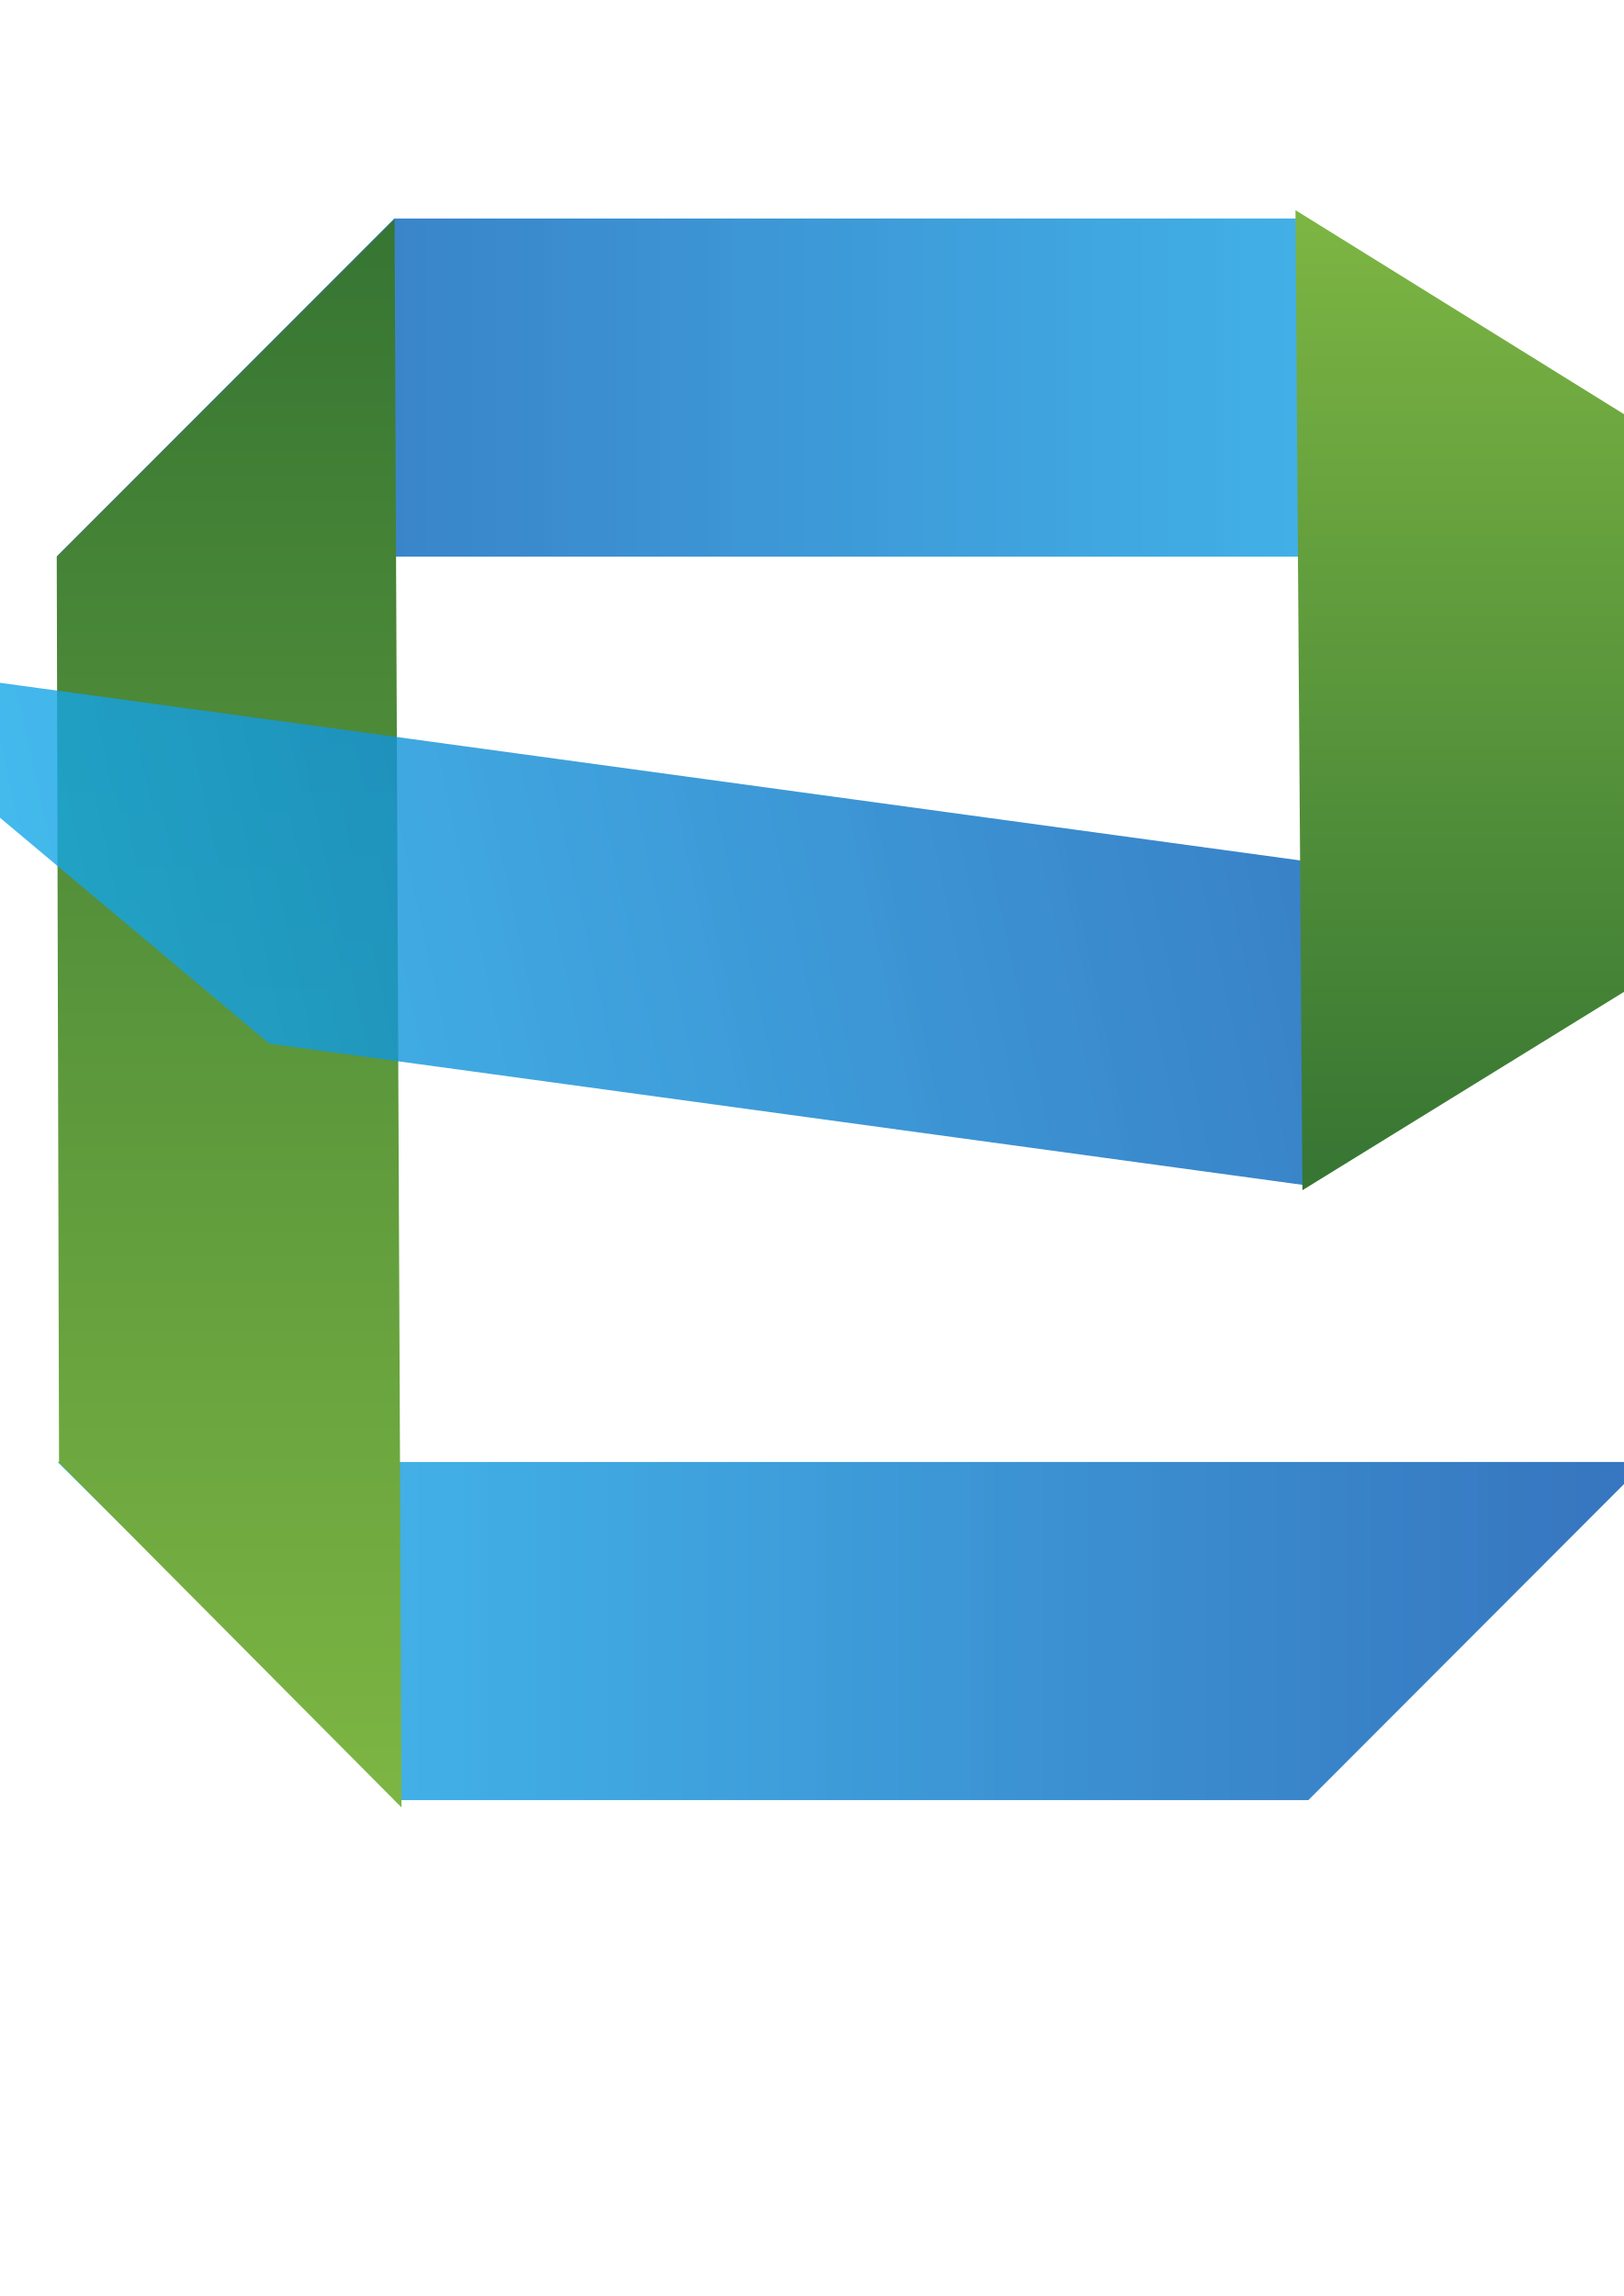
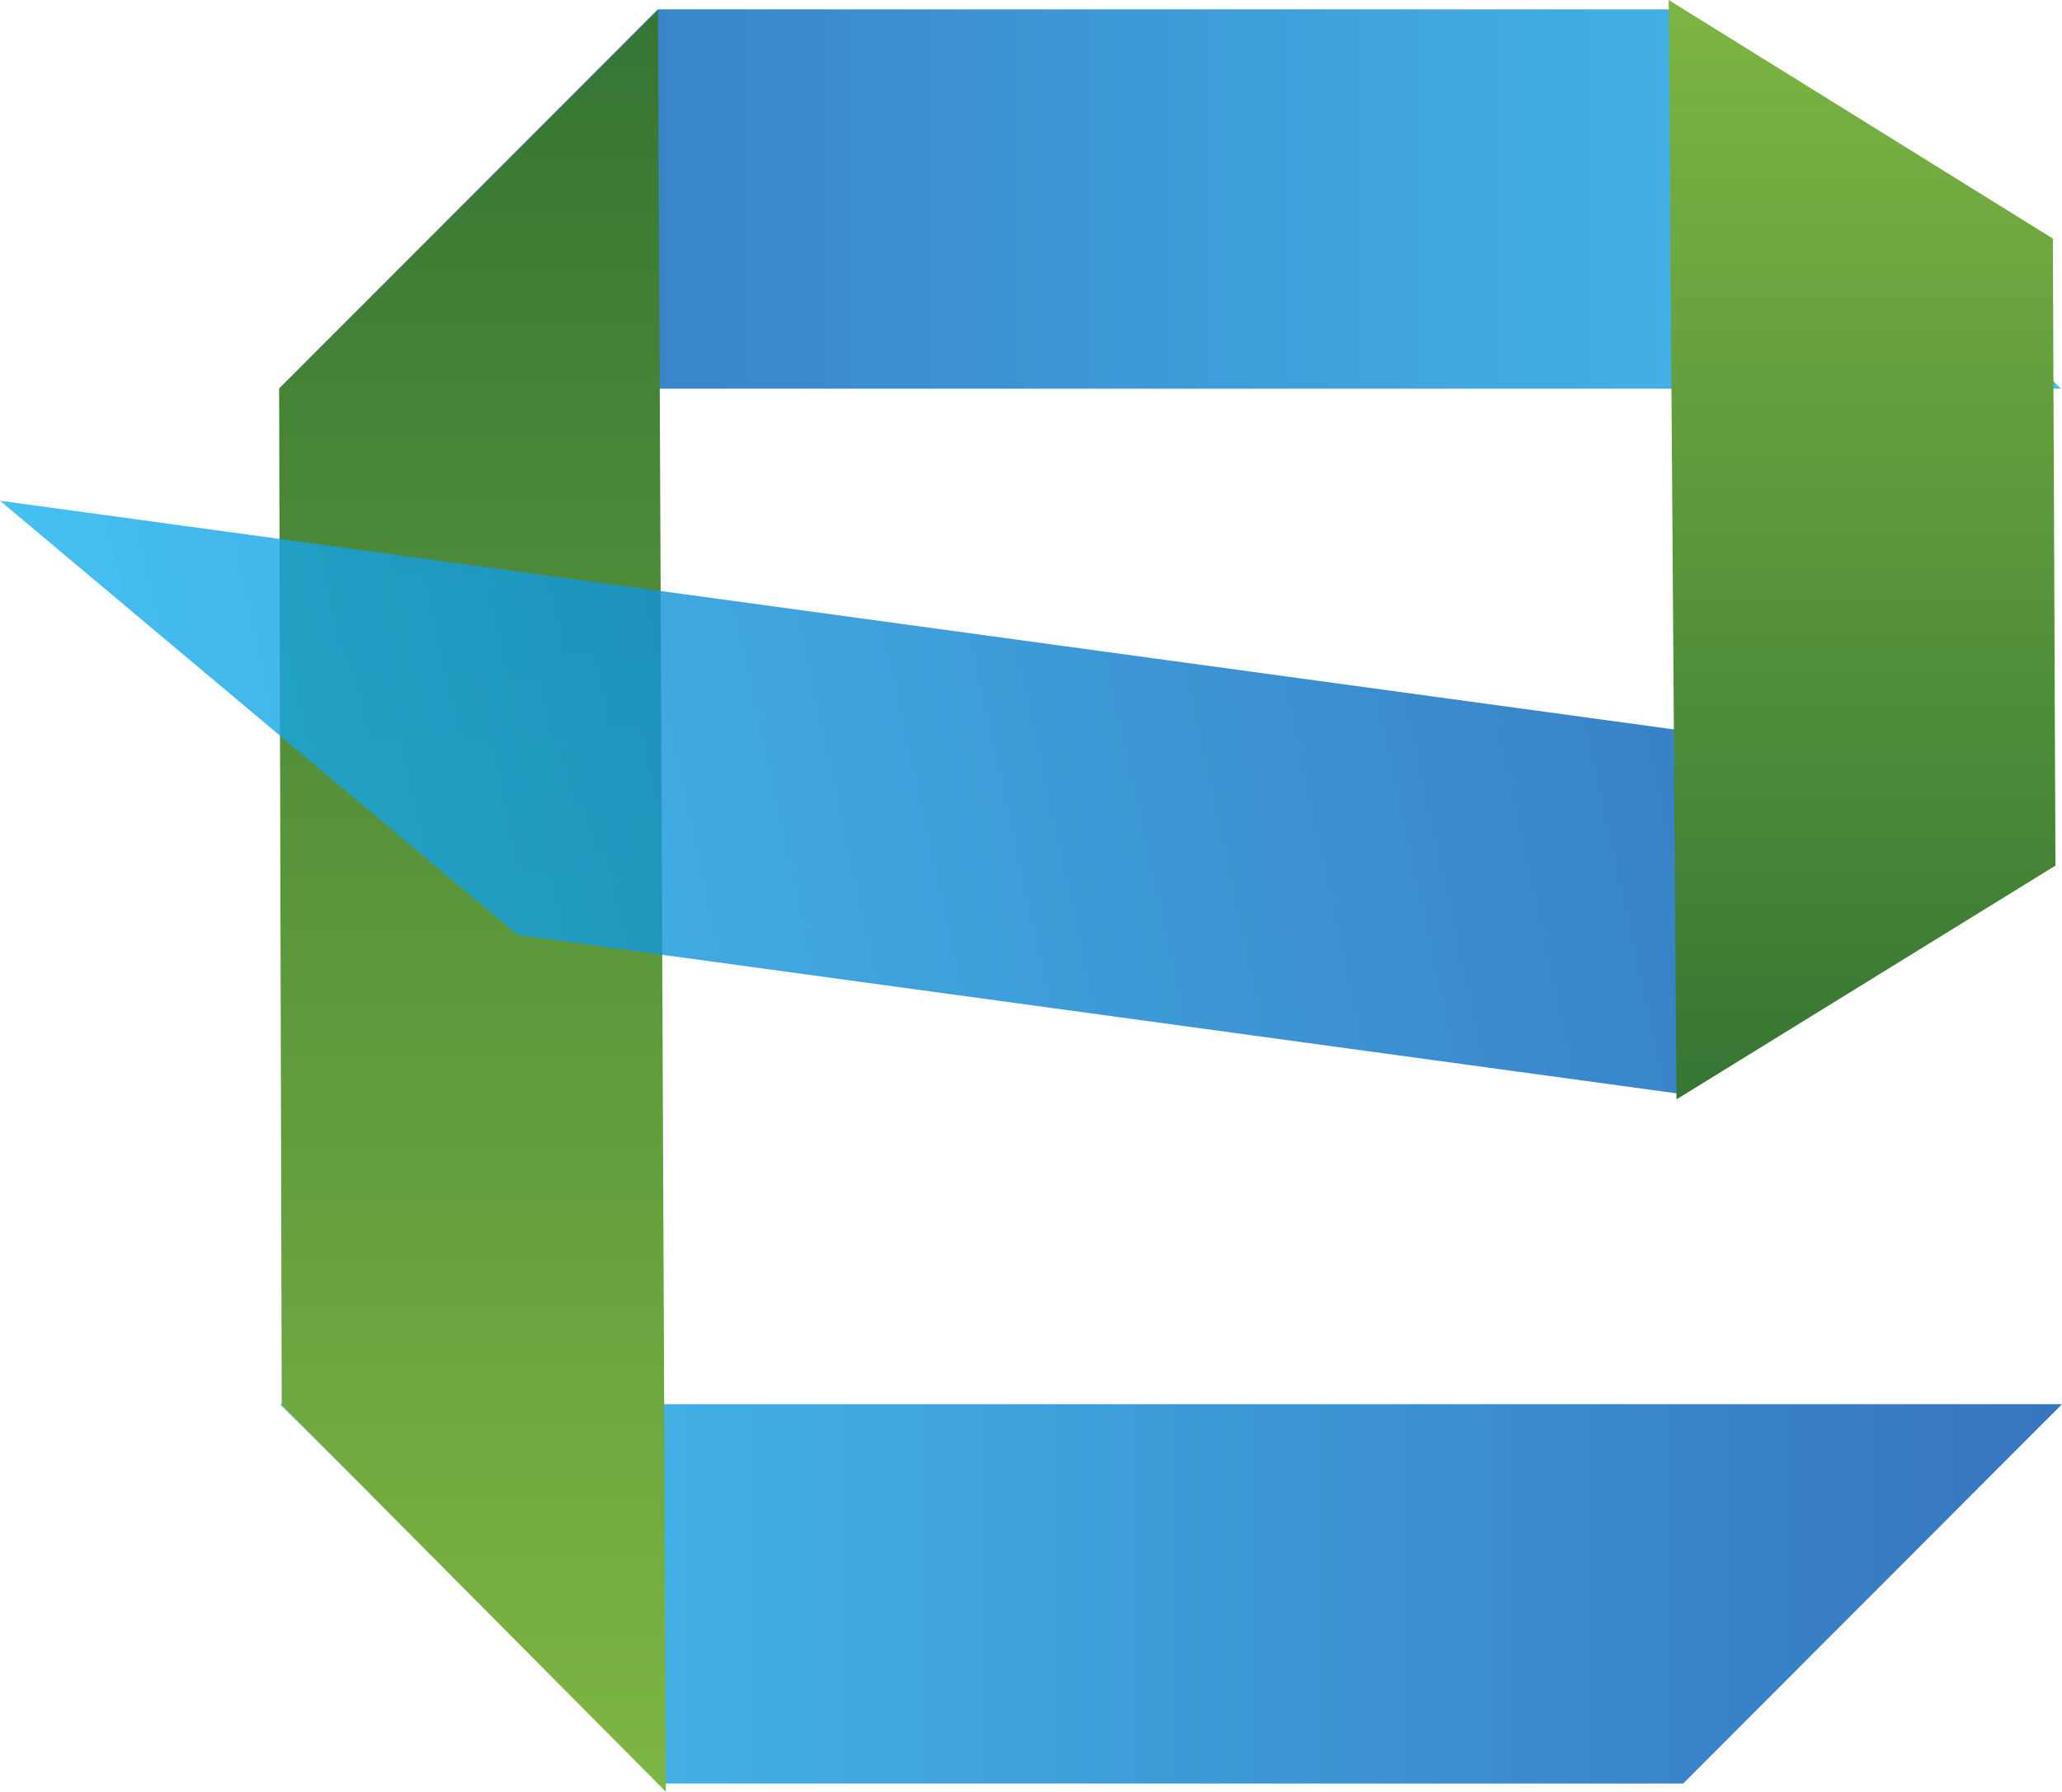
- <svg xmlns="http://www.w3.org/2000/svg" xmlns:xlink="http://www.w3.org/1999/xlink" width="210mm" height="297mm" viewBox="0 0 744.094 1052.362" id="svg4163" version="1.1">
+ <svg xmlns="http://www.w3.org/2000/svg" xmlns:xlink="http://www.w3.org/1999/xlink" width="237.74mm" height="206.615mm" viewBox="0 0 842.387 732.102" id="svg4163" version="1.1">
  <defs id="defs4165">
    <linearGradient x1="167.958" y1="-0.461" x2="167.958" y2="335.455" id="linearGradient-1" gradientTransform="matrix(0,-0.461424,2.167204,0,27.35713,825.0765)" gradientUnits="userSpaceOnUse">
      <stop stop-color="#16B0ED" stop-opacity="0.8" offset="0%" id="stop9" />
      <stop stop-color="#0F59B2" stop-opacity="0.837" offset="100%" id="stop11" />
    </linearGradient>
    <linearGradient x1="1118.343" y1="-0.466" x2="1118.343" y2="338.686" id="linearGradient-2" gradientTransform="matrix(0.465868,0,0,-2.146531,-416,827.4336)" gradientUnits="userSpaceOnUse">
      <stop stop-color="#7DB643" offset="0%" id="stop14" />
      <stop stop-color="#367533" offset="100%" id="stop16" />
    </linearGradient>
    <linearGradient x1="356.338" y1="0" x2="356.338" y2="612.901" id="linearGradient-3" gradientTransform="matrix(0.5272159,-0.6062787,0.772017,0.8241329,-1055.188,730.6391)" gradientUnits="userSpaceOnUse" xlink:href="#linearGradient-1">
      <stop stop-color="#88C649" stop-opacity="0.8" offset="0%" id="stop19" />
      <stop stop-color="#439240" stop-opacity="0.84" offset="100%" id="stop21" />
    </linearGradient>
    <linearGradient x1="1118.343" y1="-0.466" x2="1118.343" y2="338.686" id="linearGradient-2-3" gradientTransform="matrix(0,0.465868,-2.146531,0,-374.4926,-745.4909)" gradientUnits="userSpaceOnUse">
      <stop stop-color="#7DB643" offset="0%" id="stop14-6" />
      <stop stop-color="#367533" offset="100%" id="stop16-7" />
    </linearGradient>
    <linearGradient x1="1118.343" y1="-0.466" x2="1118.343" y2="338.686" id="linearGradient-2-35" gradientTransform="matrix(-0.465868,0,0,1.324474,1193.68,96.94863)" gradientUnits="userSpaceOnUse">
      <stop stop-color="#7DB643" offset="0%" id="stop14-62" />
      <stop stop-color="#367533" offset="100%" id="stop16-9" />
    </linearGradient>
    <linearGradient x1="167.958" y1="-0.461" x2="167.958" y2="335.455" id="linearGradient-1-2" gradientTransform="matrix(0,-0.461424,2.167204,0,-43.7918,1313.71)" gradientUnits="userSpaceOnUse">
      <stop stop-color="#16B0ED" stop-opacity="0.8" offset="0%" id="stop9-7" />
      <stop stop-color="#0F59B2" stop-opacity="0.837" offset="100%" id="stop11-0" />
    </linearGradient>
    <linearGradient x1="167.958" y1="-0.461" x2="167.958" y2="335.455" id="linearGradient-1-7" gradientTransform="matrix(0,0.461424,-2.167204,0,752.9189,100.1513)" gradientUnits="userSpaceOnUse">
      <stop stop-color="#16B0ED" stop-opacity="0.8" offset="0%" id="stop9-3" />
      <stop stop-color="#0F59B2" stop-opacity="0.837" offset="100%" id="stop11-6" />
    </linearGradient>
    <linearGradient x1="167.958" y1="-0.461" x2="167.958" y2="335.455" id="linearGradient-1-29" gradientTransform="matrix(-0.09944261,-0.4558203,2.464374,0.3367282,-53.48871,454.2052)" gradientUnits="userSpaceOnUse">
      <stop stop-color="#16B0ED" stop-opacity="0.8" offset="0%" id="stop9-31" />
      <stop stop-color="#0F59B2" stop-opacity="0.837" offset="100%" id="stop11-9" />
    </linearGradient>
    <linearGradient x1="167.958" y1="-0.461" x2="167.958" y2="335.455" id="linearGradient-1-78" gradientTransform="matrix(0,-0.461424,2.167204,0,85.50772,820.7555)" gradientUnits="userSpaceOnUse">
      <stop stop-color="#16B0ED" stop-opacity="0.8" offset="0%" id="stop9-4" />
      <stop stop-color="#0F59B2" stop-opacity="0.837" offset="100%" id="stop11-5" />
    </linearGradient>
+     <linearGradient xlink:href="#linearGradient-1" id="linearGradient844" gradientUnits="userSpaceOnUse" gradientTransform="matrix(0,-0.461424,2.167204,0,27.35713,825.0765)" x1="167.958" y1="-0.461" x2="167.958" y2="335.455" />
  </defs>
-   <g id="layer1">
-     <path style="fill:url(#linearGradient-1)" id="Left---green" d="m 182.928,825.076 -156.57,-155 728,10e-6 -154.762,155 -416.668,0 z" />
-     <path style="fill:url(#linearGradient-1-7)" id="Left---green-1" d="m 597.348,100.151 156.57,155 -728,-1e-5 154.762,-155 416.668,0 z" />
-     <path style="fill:url(#linearGradient-2)" id="Right---blue" d="M 27.06,670.451 184,828.434 180.819,100.434 26,255.214 l 1.06,415.238 z" />
-     <path style="fill:url(#linearGradient-1-29)" id="Left---green-4" d="M 123.414,478.377 -88.03,300.932 739.794,414.045 597.215,543.116 123.414,478.377 Z" />
-     <path style="fill:url(#linearGradient-2-35)" id="Right---blue-1" d="m 750.62,193.811 -156.94,-97.48 3.181,449.198 154.819,-95.504 -1.06,-256.214 z" />
+   <g id="layer1" transform="translate(88.03026,-96.3316)">
+     <path style="fill:url(#linearGradient844)" id="Left---green" d="m 182.928,825.076 -156.57,-155 728,10e-6 -154.762,155 z" />
+     <path style="fill:url(#linearGradient-1-7)" id="Left---green-1" d="m 597.348,100.151 156.57,155 -728,-1e-5 154.762,-155 z" />
+     <path style="fill:url(#linearGradient-2)" id="Right---blue" d="M 27.06,670.451 184,828.434 180.819,100.434 26,255.214 Z" />
+     <path style="fill:url(#linearGradient-1-29)" id="Left---green-4" d="M 123.414,478.377 -88.03,300.932 739.794,414.045 597.215,543.116 Z" />
+     <path style="fill:url(#linearGradient-2-35)" id="Right---blue-1" d="M 750.62,193.811 593.68,96.332 596.862,545.529 751.68,450.026 Z" />
  </g>
</svg>
